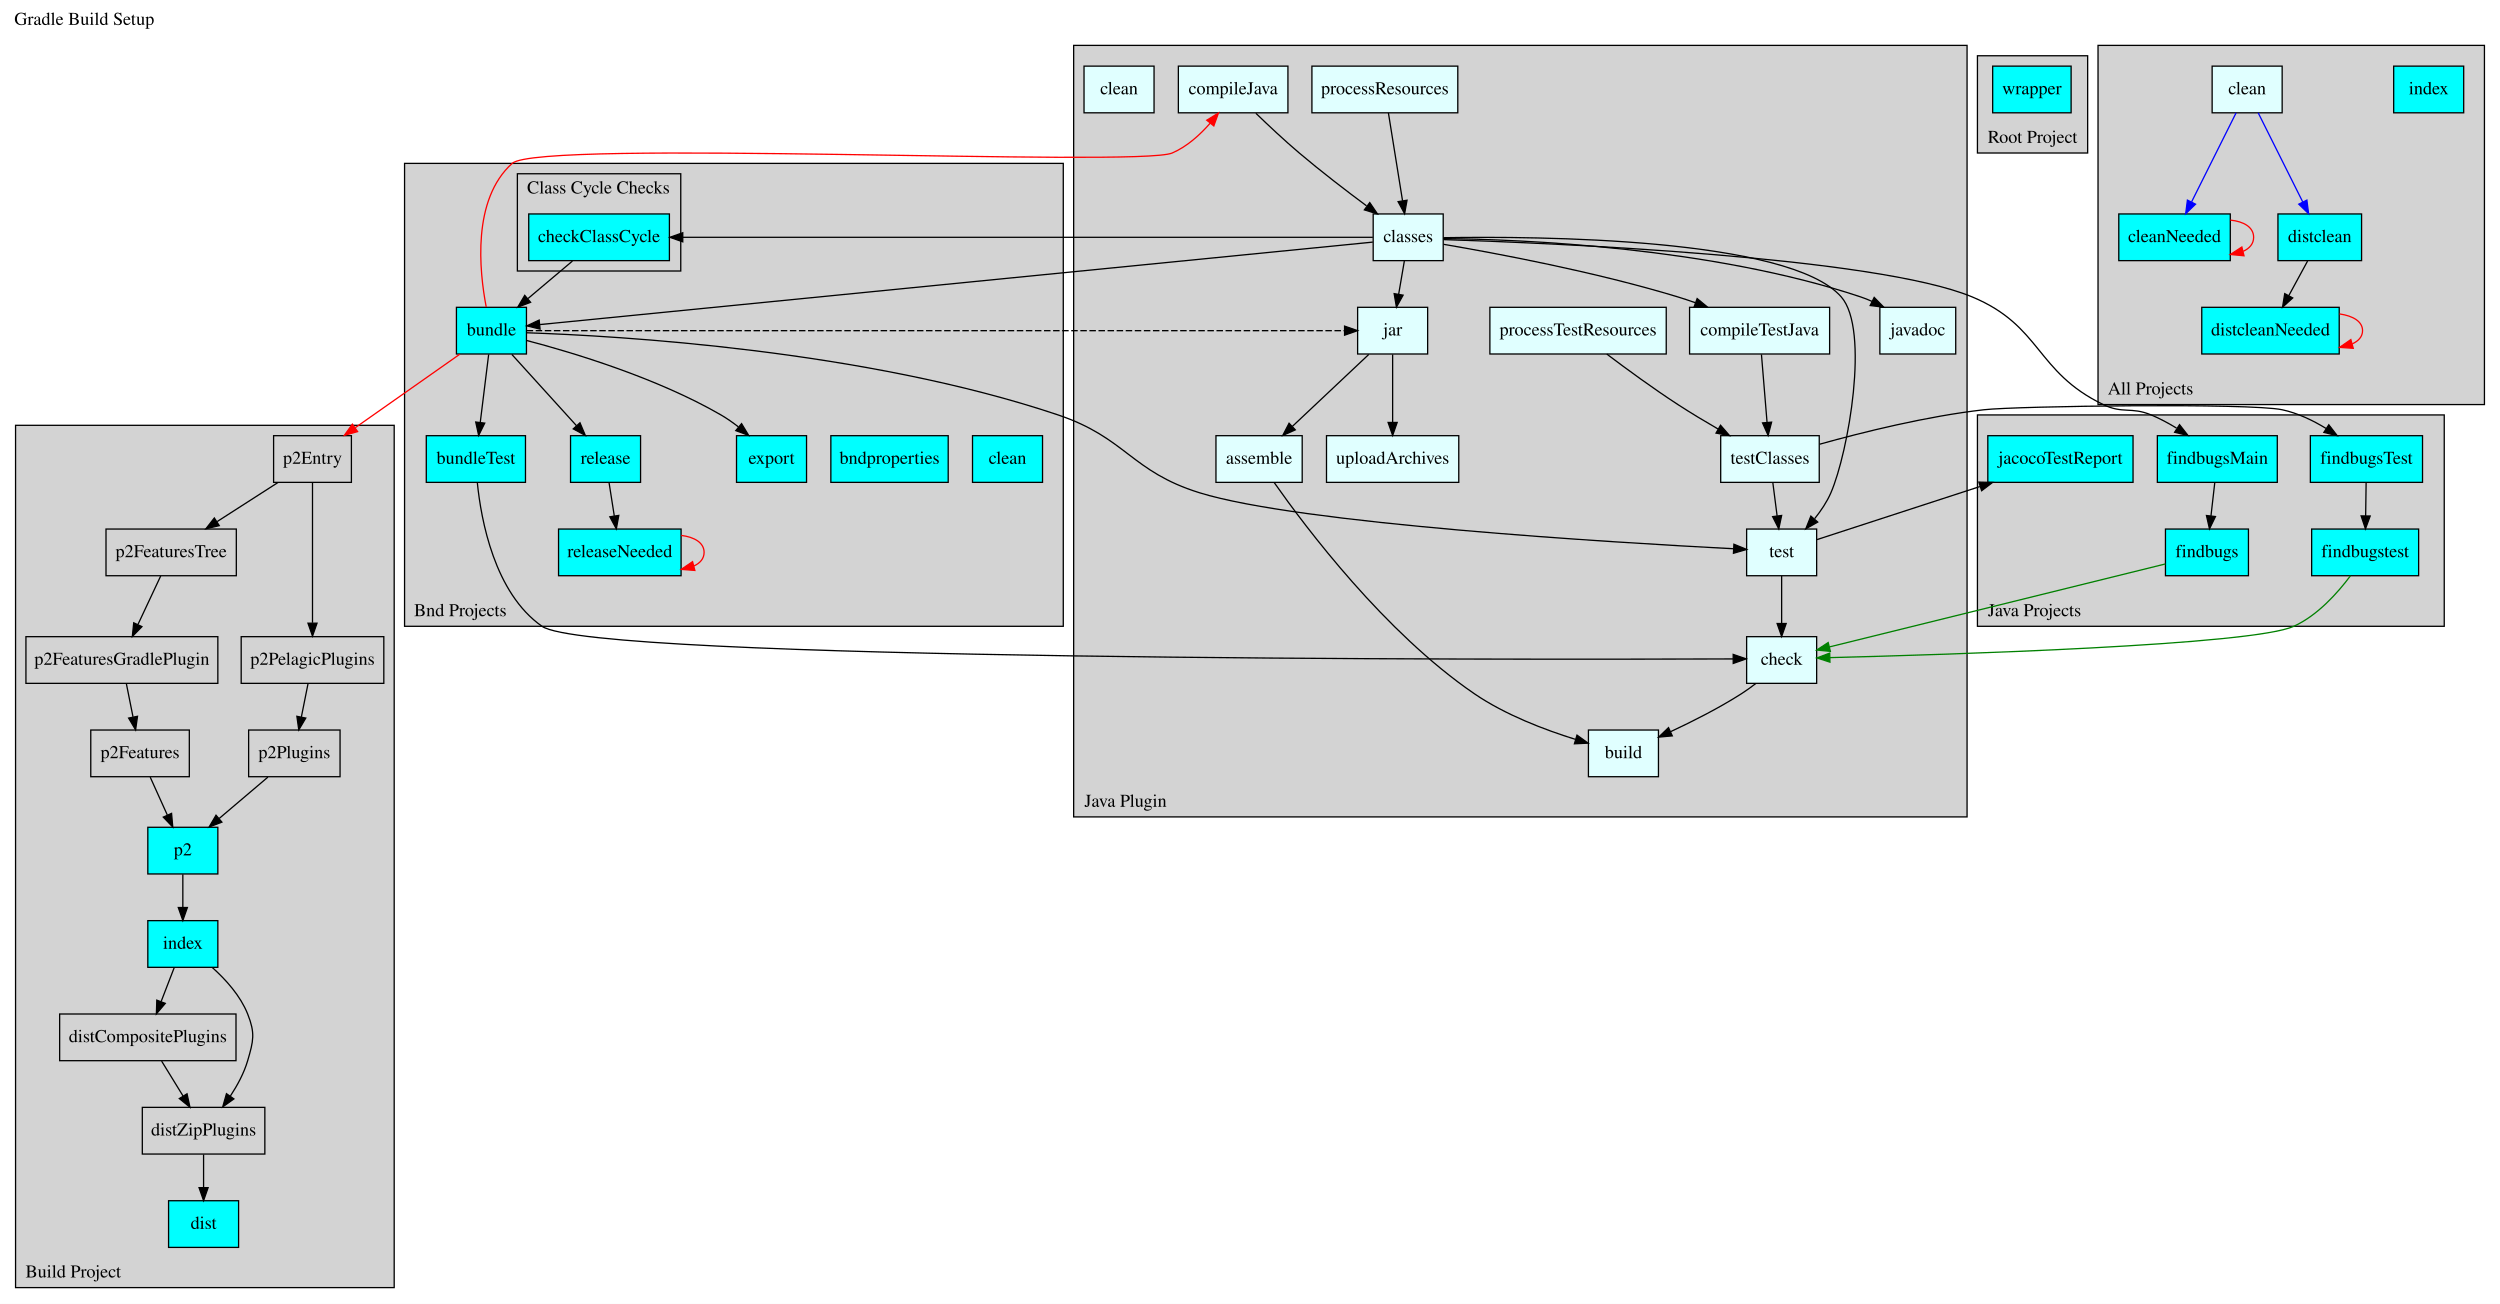
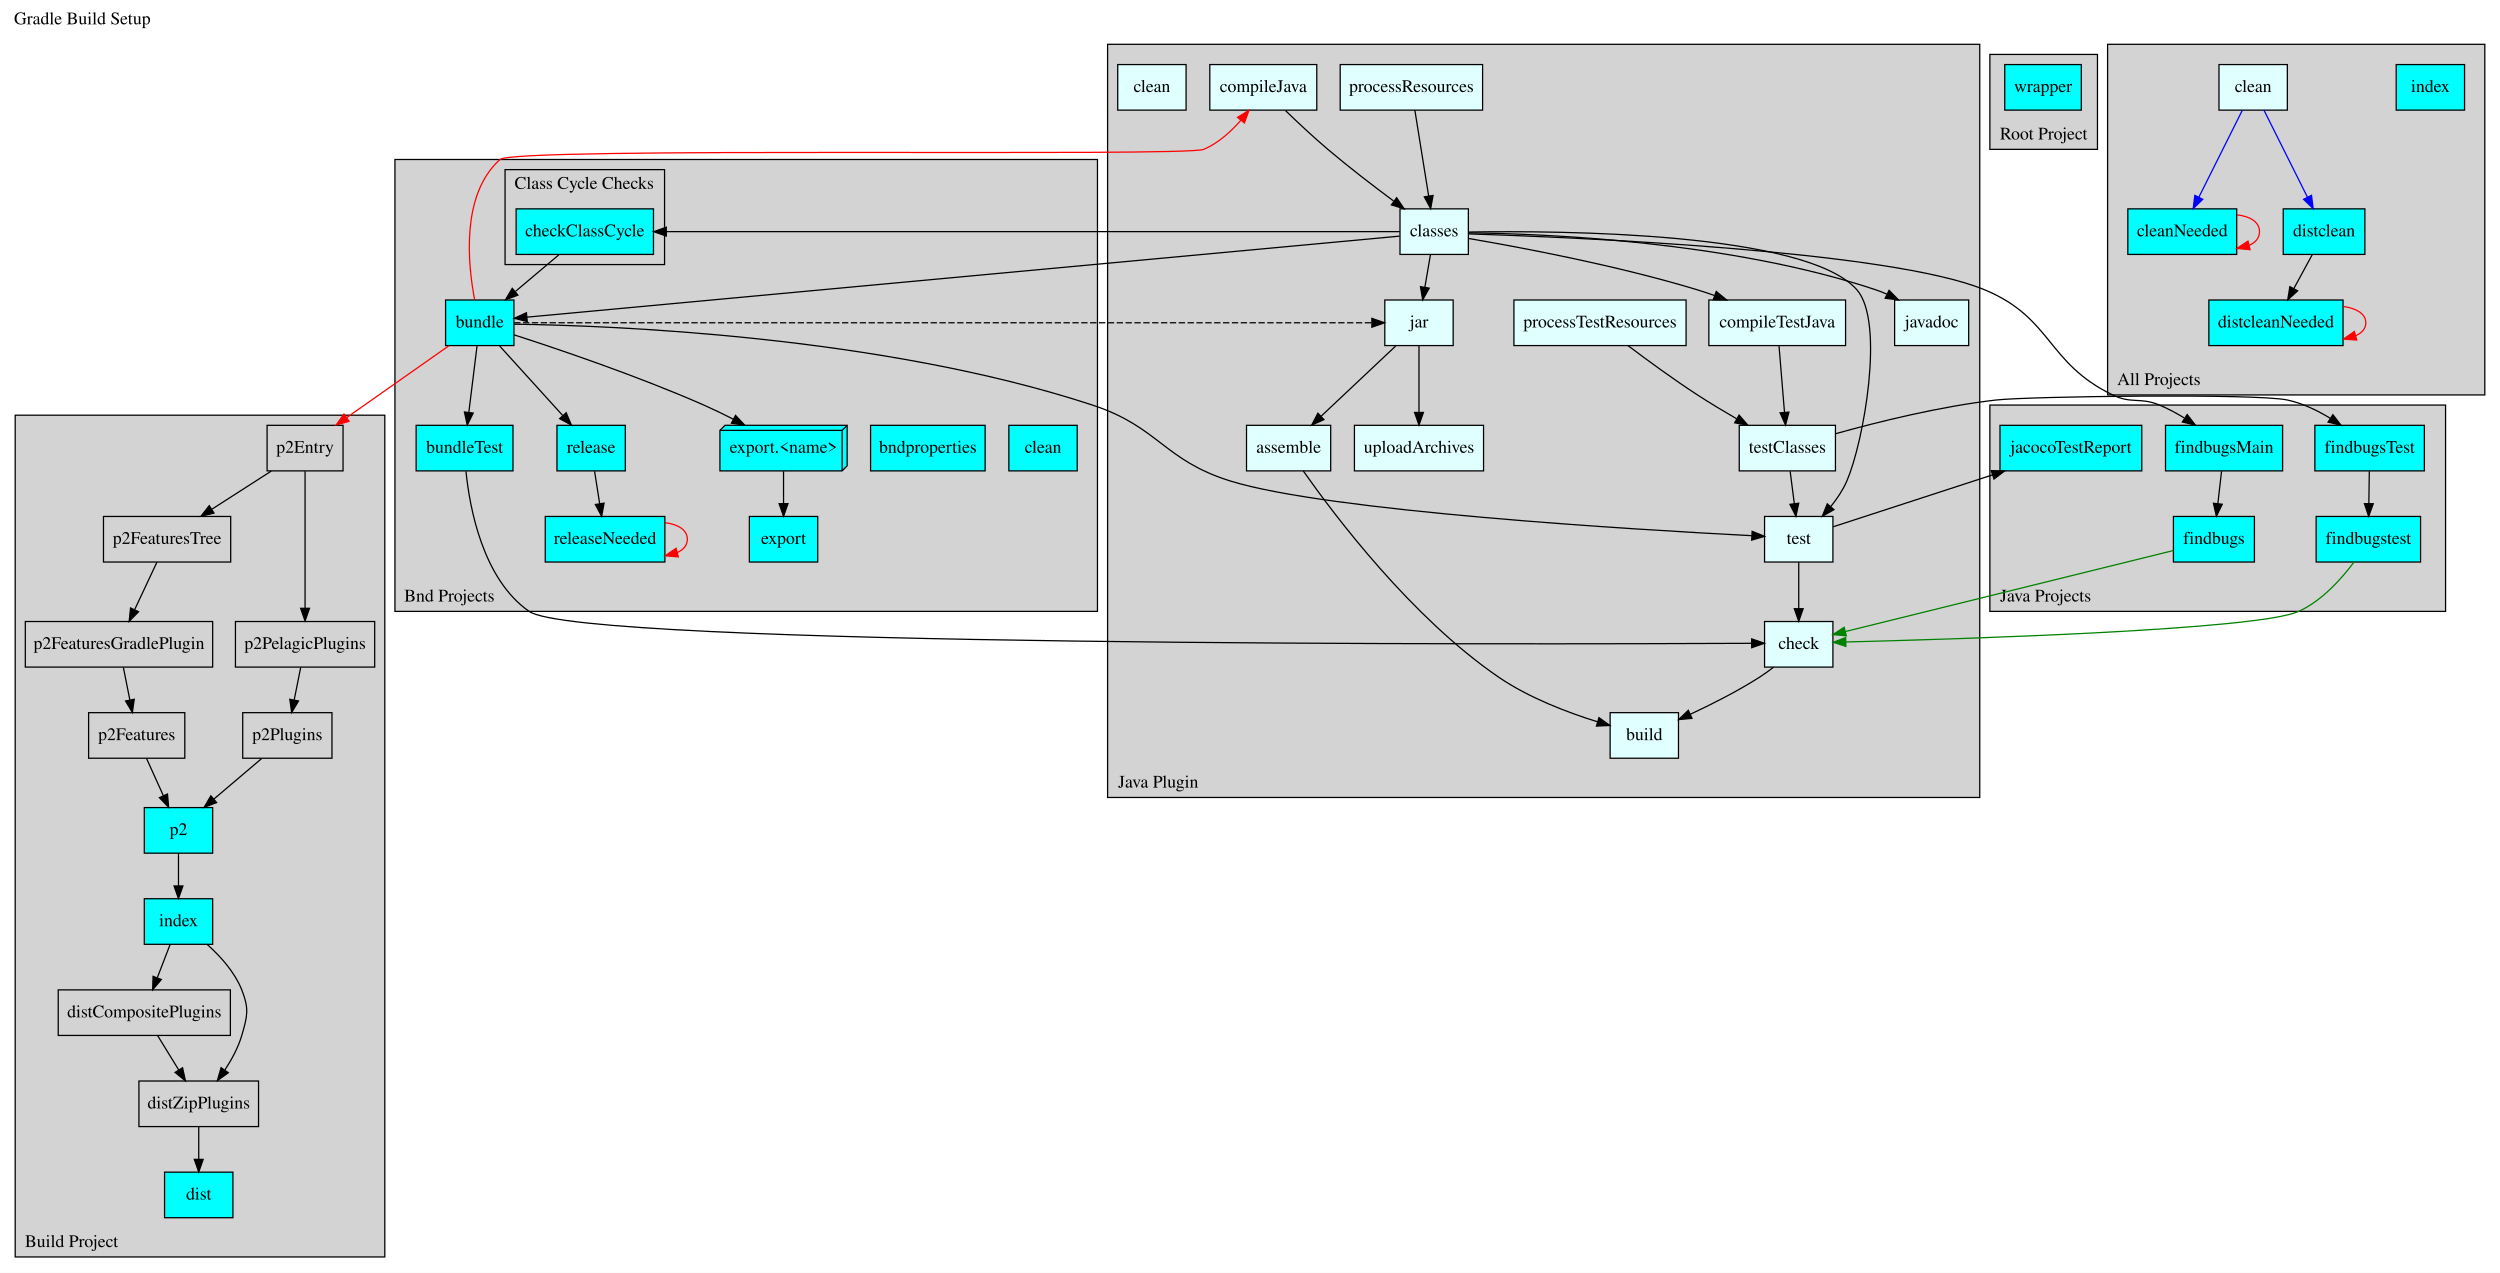
- <svg xmlns="http://www.w3.org/2000/svg" width="1928pt" height="1005pt" viewBox="0.00 0.00 1928.00 1005.00">
+ <svg xmlns="http://www.w3.org/2000/svg" width="1975pt" height="1005pt" viewBox="0.00 0.00 1975.00 1005.00">
  <g id="graph0" class="graph" transform="scale(1 1) rotate(0) translate(4 1001)">
-     <polygon fill="white" stroke="white" points="-4,4 -4,-1001 1924,-1001 1924,4 -4,4" />
+     <polygon fill="white" stroke="white" points="-4,4 -4,-1001 1971,-1001 1971,4 -4,4" />
    <text text-anchor="middle" x="61" y="-981.8" font-family="Times,serif" font-size="14.00">Gradle Build Setup</text>
    <g id="clust1" class="cluster">
-       <polygon fill="lightgrey" stroke="black" points="824,-371 824,-966 1513,-966 1513,-371 824,-371" />
-       <text text-anchor="middle" x="864" y="-378.8" font-family="Times,serif" font-size="14.00">Java Plugin</text>
+       <polygon fill="lightgrey" stroke="black" points="871,-371 871,-966 1560,-966 1560,-371 871,-371" />
+       <text text-anchor="middle" x="911" y="-378.8" font-family="Times,serif" font-size="14.00">Java Plugin</text>
    </g>
    <g id="clust2" class="cluster" />
    <g id="clust3" class="cluster" />
    <g id="clust4" class="cluster" />
    <g id="clust5" class="cluster">
-       <polygon fill="lightgrey" stroke="black" points="308,-518 308,-875 816,-875 816,-518 308,-518" />
+       <polygon fill="lightgrey" stroke="black" points="308,-518 308,-875 863,-875 863,-518 308,-518" />
      <text text-anchor="middle" x="351" y="-525.8" font-family="Times,serif" font-size="14.00">Bnd Projects</text>
    </g>
    <g id="clust6" class="cluster" />
    <g id="clust7" class="cluster" />
    <g id="clust8" class="cluster" />
    <g id="clust9" class="cluster">
      <polygon fill="lightgrey" stroke="black" points="395,-792 395,-867 521,-867 521,-792 395,-792" />
      <text text-anchor="middle" x="457.5" y="-851.8" font-family="Times,serif" font-size="14.00">Class Cycle Checks</text>
    </g>
    <g id="clust10" class="cluster">
-       <polygon fill="lightgrey" stroke="black" points="1521,-883 1521,-958 1606,-958 1606,-883 1521,-883" />
-       <text text-anchor="middle" x="1563.5" y="-890.8" font-family="Times,serif" font-size="14.00">Root Project</text>
+       <polygon fill="lightgrey" stroke="black" points="1568,-883 1568,-958 1653,-958 1653,-883 1568,-883" />
+       <text text-anchor="middle" x="1610.5" y="-890.8" font-family="Times,serif" font-size="14.00">Root Project</text>
    </g>
    <g id="clust11" class="cluster">
-       <polygon fill="lightgrey" stroke="black" points="1521,-518 1521,-681 1881,-681 1881,-518 1521,-518" />
-       <text text-anchor="middle" x="1565" y="-525.8" font-family="Times,serif" font-size="14.00">Java Projects</text>
+       <polygon fill="lightgrey" stroke="black" points="1568,-518 1568,-681 1928,-681 1928,-518 1568,-518" />
+       <text text-anchor="middle" x="1612" y="-525.8" font-family="Times,serif" font-size="14.00">Java Projects</text>
    </g>
    <g id="clust12" class="cluster" />
    <g id="clust13" class="cluster" />
    <g id="clust14" class="cluster">
-       <polygon fill="lightgrey" stroke="black" points="1614,-689 1614,-966 1912,-966 1912,-689 1614,-689" />
-       <text text-anchor="middle" x="1654.5" y="-696.8" font-family="Times,serif" font-size="14.00">All Projects</text>
+       <polygon fill="lightgrey" stroke="black" points="1661,-689 1661,-966 1959,-966 1959,-689 1661,-689" />
+       <text text-anchor="middle" x="1701.5" y="-696.8" font-family="Times,serif" font-size="14.00">All Projects</text>
    </g>
    <g id="clust15" class="cluster" />
    <g id="clust16" class="cluster" />
    <g id="clust17" class="cluster">
      <polygon fill="lightgrey" stroke="black" points="8,-8 8,-673 300,-673 300,-8 8,-8" />
      <text text-anchor="middle" x="52.5" y="-15.8" font-family="Times,serif" font-size="14.00">Build Project</text>
    </g>
    <g id="node1" class="node">
-       <polygon fill="lightcyan" stroke="black" points="989.25,-950 904.75,-950 904.75,-914 989.25,-914 989.25,-950" />
-       <text text-anchor="middle" x="947" y="-928.3" font-family="Times,serif" font-size="14.00">compileJava</text>
+       <polygon fill="lightcyan" stroke="black" points="1036.25,-950 951.75,-950 951.75,-914 1036.25,-914 1036.25,-950" />
+       <text text-anchor="middle" x="994" y="-928.3" font-family="Times,serif" font-size="14.00">compileJava</text>
    </g>
    <g id="node3" class="node">
-       <polygon fill="lightcyan" stroke="black" points="1109,-836 1055,-836 1055,-800 1109,-800 1109,-836" />
-       <text text-anchor="middle" x="1082" y="-814.3" font-family="Times,serif" font-size="14.00">classes</text>
+       <polygon fill="lightcyan" stroke="black" points="1156,-836 1102,-836 1102,-800 1156,-800 1156,-836" />
+       <text text-anchor="middle" x="1129" y="-814.3" font-family="Times,serif" font-size="14.00">classes</text>
    </g>
    <g id="edge1" class="edge">
-       <path fill="none" stroke="black" d="M964.521,-913.651C974.173,-904.315 986.498,-892.749 998,-883 1014.64,-868.897 1033.95,-854.08 1049.86,-842.259" />
-       <polygon fill="black" stroke="black" points="1052.35,-844.777 1058.31,-836.023 1048.19,-839.144 1052.35,-844.777" />
+       <path fill="none" stroke="black" d="M1011.52,-913.651C1021.17,-904.315 1033.5,-892.749 1045,-883 1061.64,-868.897 1080.95,-854.08 1096.86,-842.259" />
+       <polygon fill="black" stroke="black" points="1099.35,-844.777 1105.31,-836.023 1095.19,-839.144 1099.35,-844.777" />
    </g>
    <g id="node2" class="node">
-       <polygon fill="lightcyan" stroke="black" points="1120.25,-950 1007.75,-950 1007.75,-914 1120.25,-914 1120.25,-950" />
-       <text text-anchor="middle" x="1064" y="-928.3" font-family="Times,serif" font-size="14.00">processResources</text>
+       <polygon fill="lightcyan" stroke="black" points="1167.25,-950 1054.75,-950 1054.75,-914 1167.25,-914 1167.25,-950" />
+       <text text-anchor="middle" x="1111" y="-928.3" font-family="Times,serif" font-size="14.00">processResources</text>
    </g>
    <g id="edge2" class="edge">
-       <path fill="none" stroke="black" d="M1066.73,-913.99C1069.63,-895.981 1074.24,-867.293 1077.64,-846.152" />
-       <polygon fill="black" stroke="black" points="1081.11,-846.599 1079.24,-836.17 1074.2,-845.488 1081.11,-846.599" />
+       <path fill="none" stroke="black" d="M1113.73,-913.99C1116.63,-895.981 1121.24,-867.293 1124.64,-846.152" />
+       <polygon fill="black" stroke="black" points="1128.11,-846.599 1126.24,-836.17 1121.2,-845.488 1128.11,-846.599" />
    </g>
    <g id="node4" class="node">
-       <polygon fill="lightcyan" stroke="black" points="1097,-764 1043,-764 1043,-728 1097,-728 1097,-764" />
-       <text text-anchor="middle" x="1070" y="-742.3" font-family="Times,serif" font-size="14.00">jar</text>
+       <polygon fill="lightcyan" stroke="black" points="1144,-764 1090,-764 1090,-728 1144,-728 1144,-764" />
+       <text text-anchor="middle" x="1117" y="-742.3" font-family="Times,serif" font-size="14.00">jar</text>
    </g>
    <g id="edge6" class="edge">
-       <path fill="none" stroke="black" d="M1079.03,-799.697C1077.71,-791.983 1076.12,-782.712 1074.65,-774.112" />
-       <polygon fill="black" stroke="black" points="1078.07,-773.369 1072.93,-764.104 1071.17,-774.552 1078.07,-773.369" />
+       <path fill="none" stroke="black" d="M1126.03,-799.697C1124.71,-791.983 1123.12,-782.712 1121.65,-774.112" />
+       <polygon fill="black" stroke="black" points="1125.07,-773.369 1119.93,-764.104 1118.17,-774.552 1125.07,-773.369" />
    </g>
    <g id="node5" class="node">
-       <polygon fill="lightcyan" stroke="black" points="1407,-764 1299,-764 1299,-728 1407,-728 1407,-764" />
-       <text text-anchor="middle" x="1353" y="-742.3" font-family="Times,serif" font-size="14.00">compileTestJava</text>
+       <polygon fill="lightcyan" stroke="black" points="1454,-764 1346,-764 1346,-728 1454,-728 1454,-764" />
+       <text text-anchor="middle" x="1400" y="-742.3" font-family="Times,serif" font-size="14.00">compileTestJava</text>
    </g>
    <g id="edge5" class="edge">
-       <path fill="none" stroke="black" d="M1109.29,-812.576C1149.39,-805.743 1226.38,-791.362 1290,-772 1294.36,-770.673 1298.84,-769.175 1303.31,-767.589" />
-       <polygon fill="black" stroke="black" points="1304.85,-770.752 1313.02,-764.006 1302.43,-764.185 1304.85,-770.752" />
+       <path fill="none" stroke="black" d="M1156.29,-812.576C1196.39,-805.743 1273.38,-791.362 1337,-772 1341.36,-770.673 1345.84,-769.175 1350.31,-767.589" />
+       <polygon fill="black" stroke="black" points="1351.85,-770.752 1360.02,-764.006 1349.43,-764.185 1351.85,-770.752" />
    </g>
    <g id="node8" class="node">
-       <polygon fill="lightcyan" stroke="black" points="1397,-593 1343,-593 1343,-557 1397,-557 1397,-593" />
-       <text text-anchor="middle" x="1370" y="-571.3" font-family="Times,serif" font-size="14.00">test</text>
+       <polygon fill="lightcyan" stroke="black" points="1444,-593 1390,-593 1390,-557 1444,-557 1444,-593" />
+       <text text-anchor="middle" x="1417" y="-571.3" font-family="Times,serif" font-size="14.00">test</text>
    </g>
    <g id="edge4" class="edge">
-       <path fill="none" stroke="black" d="M1109.12,-817.687C1181.43,-818.881 1376.04,-817.7 1416,-772 1438.12,-746.703 1421.37,-651.829 1408,-621 1404.92,-613.905 1400.35,-607.075 1395.43,-600.973" />
-       <polygon fill="black" stroke="black" points="1397.82,-598.39 1388.61,-593.145 1392.54,-602.986 1397.82,-598.39" />
+       <path fill="none" stroke="black" d="M1156.12,-817.687C1228.43,-818.881 1423.04,-817.7 1463,-772 1485.12,-746.703 1468.37,-651.829 1455,-621 1451.92,-613.905 1447.35,-607.075 1442.43,-600.973" />
+       <polygon fill="black" stroke="black" points="1444.82,-598.39 1435.61,-593.145 1439.54,-602.986 1444.82,-598.39" />
    </g>
    <g id="node13" class="node">
-       <polygon fill="lightcyan" stroke="black" points="1504.25,-764 1445.75,-764 1445.75,-728 1504.25,-728 1504.25,-764" />
-       <text text-anchor="middle" x="1475" y="-742.3" font-family="Times,serif" font-size="14.00">javadoc</text>
+       <polygon fill="lightcyan" stroke="black" points="1551.25,-764 1492.75,-764 1492.75,-728 1551.25,-728 1551.25,-764" />
+       <text text-anchor="middle" x="1522" y="-742.3" font-family="Times,serif" font-size="14.00">javadoc</text>
    </g>
    <g id="edge3" class="edge">
-       <path fill="none" stroke="black" d="M1109.05,-817.031C1168.76,-816.348 1315.69,-810.527 1431,-772 1433.91,-771.029 1436.84,-769.859 1439.73,-768.561" />
-       <polygon fill="black" stroke="black" points="1441.38,-771.651 1448.78,-764.073 1438.27,-765.38 1441.38,-771.651" />
+       <path fill="none" stroke="black" d="M1156.05,-817.031C1215.76,-816.348 1362.69,-810.527 1478,-772 1480.91,-771.029 1483.84,-769.859 1486.73,-768.561" />
+       <polygon fill="black" stroke="black" points="1488.38,-771.651 1495.78,-764.073 1485.27,-765.38 1488.38,-771.651" />
    </g>
    <g id="node15" class="node">
      <polygon fill="cyan" stroke="black" points="402,-764 348,-764 348,-728 402,-728 402,-764" />
      <text text-anchor="middle" x="375" y="-742.3" font-family="Times,serif" font-size="14.00">bundle</text>
    </g>
    <g id="edge17" class="edge">
-       <path fill="none" stroke="black" d="M1054.72,-814.299C945.358,-803.471 538.561,-763.194 412.494,-750.712" />
-       <polygon fill="black" stroke="black" points="412.497,-747.196 402.201,-749.693 411.807,-754.161 412.497,-747.196" />
-     </g>
-     <g id="node22" class="node">
+       <path fill="none" stroke="black" d="M1101.72,-814.467C987.072,-803.824 544.154,-762.704 412.262,-750.459" />
+       <polygon fill="black" stroke="black" points="412.525,-746.969 402.244,-749.529 411.878,-753.939 412.525,-746.969" />
+     </g>
+     <g id="node23" class="node">
      <polygon fill="cyan" stroke="black" points="512.25,-836 403.75,-836 403.75,-800 512.25,-800 512.25,-836" />
      <text text-anchor="middle" x="458" y="-814.3" font-family="Times,serif" font-size="14.00">checkClassCycle</text>
    </g>
    <g id="edge15" class="edge">
-       <path fill="none" stroke="black" d="M1054.75,-818C877.367,-818 699.983,-818 522.6,-818" />
-       <polygon fill="black" stroke="black" points="522.539,-814.5 512.539,-818 522.539,-821.5 522.539,-814.5" />
-     </g>
-     <g id="node27" class="node">
-       <polygon fill="cyan" stroke="black" points="1752.25,-665 1659.75,-665 1659.75,-629 1752.25,-629 1752.25,-665" />
-       <text text-anchor="middle" x="1706" y="-643.3" font-family="Times,serif" font-size="14.00">findbugsMain</text>
-     </g>
-     <g id="edge27" class="edge">
-       <path fill="none" stroke="black" d="M1109.26,-816.226C1192.56,-813.543 1442.65,-803.041 1517,-772 1570.62,-749.616 1565.69,-714.294 1618,-689 1633.15,-681.676 1639.46,-687.453 1655,-681 1661.61,-678.255 1668.3,-674.647 1674.56,-670.826" />
-       <polygon fill="black" stroke="black" points="1676.86,-673.508 1683.37,-665.15 1673.07,-667.624 1676.86,-673.508" />
+       <path fill="none" stroke="black" d="M1101.9,-818C908.756,-818 715.609,-818 522.462,-818" />
+       <polygon fill="black" stroke="black" points="522.388,-814.5 512.388,-818 522.388,-821.5 522.388,-814.5" />
+     </g>
+     <g id="node28" class="node">
+       <polygon fill="cyan" stroke="black" points="1799.25,-665 1706.75,-665 1706.75,-629 1799.25,-629 1799.25,-665" />
+       <text text-anchor="middle" x="1753" y="-643.3" font-family="Times,serif" font-size="14.00">findbugsMain</text>
+     </g>
+     <g id="edge28" class="edge">
+       <path fill="none" stroke="black" d="M1156.26,-816.226C1239.56,-813.543 1489.65,-803.041 1564,-772 1617.62,-749.616 1612.69,-714.294 1665,-689 1680.15,-681.676 1686.46,-687.453 1702,-681 1708.61,-678.255 1715.3,-674.647 1721.56,-670.826" />
+       <polygon fill="black" stroke="black" points="1723.86,-673.508 1730.37,-665.15 1720.07,-667.624 1723.86,-673.508" />
    </g>
    <g id="node10" class="node">
-       <polygon fill="lightcyan" stroke="black" points="1121,-665 1019,-665 1019,-629 1121,-629 1121,-665" />
-       <text text-anchor="middle" x="1070" y="-643.3" font-family="Times,serif" font-size="14.00">uploadArchives</text>
+       <polygon fill="lightcyan" stroke="black" points="1168,-665 1066,-665 1066,-629 1168,-629 1168,-665" />
+       <text text-anchor="middle" x="1117" y="-643.3" font-family="Times,serif" font-size="14.00">uploadArchives</text>
    </g>
    <g id="edge9" class="edge">
-       <path fill="none" stroke="black" d="M1070,-727.658C1070,-713.175 1070,-692.263 1070,-675.499" />
-       <polygon fill="black" stroke="black" points="1073.5,-675.191 1070,-665.192 1066.5,-675.192 1073.5,-675.191" />
+       <path fill="none" stroke="black" d="M1117,-727.658C1117,-713.175 1117,-692.263 1117,-675.499" />
+       <polygon fill="black" stroke="black" points="1120.5,-675.191 1117,-665.192 1113.5,-675.192 1120.5,-675.191" />
    </g>
    <g id="node11" class="node">
-       <polygon fill="lightcyan" stroke="black" points="1000.25,-665 933.75,-665 933.75,-629 1000.25,-629 1000.25,-665" />
-       <text text-anchor="middle" x="967" y="-643.3" font-family="Times,serif" font-size="14.00">assemble</text>
+       <polygon fill="lightcyan" stroke="black" points="1047.25,-665 980.75,-665 980.75,-629 1047.25,-629 1047.25,-665" />
+       <text text-anchor="middle" x="1014" y="-643.3" font-family="Times,serif" font-size="14.00">assemble</text>
    </g>
    <g id="edge10" class="edge">
-       <path fill="none" stroke="black" d="M1051.59,-727.658C1035.18,-712.209 1011.01,-689.446 992.702,-672.205" />
-       <polygon fill="black" stroke="black" points="994.934,-669.499 985.255,-665.192 990.135,-674.595 994.934,-669.499" />
+       <path fill="none" stroke="black" d="M1098.59,-727.658C1082.18,-712.209 1058.01,-689.446 1039.7,-672.205" />
+       <polygon fill="black" stroke="black" points="1041.93,-669.499 1032.25,-665.192 1037.14,-674.595 1041.93,-669.499" />
    </g>
    <g id="node7" class="node">
-       <polygon fill="lightcyan" stroke="black" points="1399,-665 1323,-665 1323,-629 1399,-629 1399,-665" />
-       <text text-anchor="middle" x="1361" y="-643.3" font-family="Times,serif" font-size="14.00">testClasses</text>
+       <polygon fill="lightcyan" stroke="black" points="1446,-665 1370,-665 1370,-629 1446,-629 1446,-665" />
+       <text text-anchor="middle" x="1408" y="-643.3" font-family="Times,serif" font-size="14.00">testClasses</text>
    </g>
    <g id="edge7" class="edge">
-       <path fill="none" stroke="black" d="M1354.43,-727.658C1355.62,-713.175 1357.35,-692.263 1358.73,-675.499" />
-       <polygon fill="black" stroke="black" points="1362.25,-675.445 1359.58,-665.192 1355.27,-674.87 1362.25,-675.445" />
+       <path fill="none" stroke="black" d="M1401.43,-727.658C1402.62,-713.175 1404.35,-692.263 1405.73,-675.499" />
+       <polygon fill="black" stroke="black" points="1409.25,-675.445 1406.58,-665.192 1402.27,-674.87 1409.25,-675.445" />
    </g>
    <g id="node6" class="node">
-       <polygon fill="lightcyan" stroke="black" points="1281,-764 1145,-764 1145,-728 1281,-728 1281,-764" />
-       <text text-anchor="middle" x="1213" y="-742.3" font-family="Times,serif" font-size="14.00">processTestResources</text>
+       <polygon fill="lightcyan" stroke="black" points="1328,-764 1192,-764 1192,-728 1328,-728 1328,-764" />
+       <text text-anchor="middle" x="1260" y="-742.3" font-family="Times,serif" font-size="14.00">processTestResources</text>
    </g>
    <g id="edge8" class="edge">
-       <path fill="none" stroke="black" d="M1235.14,-727.947C1250.29,-716.509 1271.01,-701.339 1290,-689 1299.88,-682.582 1310.79,-676.028 1321.03,-670.098" />
-       <polygon fill="black" stroke="black" points="1322.88,-673.072 1329.82,-665.066 1319.4,-666.998 1322.88,-673.072" />
+       <path fill="none" stroke="black" d="M1282.14,-727.947C1297.29,-716.509 1318.01,-701.339 1337,-689 1346.88,-682.582 1357.79,-676.028 1368.03,-670.098" />
+       <polygon fill="black" stroke="black" points="1369.88,-673.072 1376.82,-665.066 1366.4,-666.998 1369.88,-673.072" />
    </g>
    <g id="edge11" class="edge">
-       <path fill="none" stroke="black" d="M1363.22,-628.697C1364.22,-620.983 1365.41,-611.712 1366.51,-603.112" />
-       <polygon fill="black" stroke="black" points="1370,-603.469 1367.8,-593.104 1363.05,-602.576 1370,-603.469" />
-     </g>
-     <g id="node25" class="node">
-       <polygon fill="cyan" stroke="black" points="1864.25,-665 1777.75,-665 1777.75,-629 1864.25,-629 1864.25,-665" />
-       <text text-anchor="middle" x="1821" y="-643.3" font-family="Times,serif" font-size="14.00">findbugsTest</text>
-     </g>
-     <g id="edge28" class="edge">
-       <path fill="none" stroke="black" d="M1399.24,-658.404C1432.42,-667.667 1481.9,-679.987 1526,-685 1551.39,-687.886 1731,-690.305 1756,-685 1767.87,-682.481 1779.67,-676.794 1789.9,-670.567" />
-       <polygon fill="black" stroke="black" points="1791.97,-673.401 1798.45,-665.022 1788.15,-667.529 1791.97,-673.401" />
+       <path fill="none" stroke="black" d="M1410.22,-628.697C1411.22,-620.983 1412.41,-611.712 1413.51,-603.112" />
+       <polygon fill="black" stroke="black" points="1417,-603.469 1414.8,-593.104 1410.05,-602.576 1417,-603.469" />
+     </g>
+     <g id="node26" class="node">
+       <polygon fill="cyan" stroke="black" points="1911.25,-665 1824.75,-665 1824.75,-629 1911.25,-629 1911.25,-665" />
+       <text text-anchor="middle" x="1868" y="-643.3" font-family="Times,serif" font-size="14.00">findbugsTest</text>
+     </g>
+     <g id="edge29" class="edge">
+       <path fill="none" stroke="black" d="M1446.24,-658.404C1479.42,-667.667 1528.9,-679.987 1573,-685 1598.39,-687.886 1778,-690.305 1803,-685 1814.87,-682.481 1826.67,-676.794 1836.9,-670.567" />
+       <polygon fill="black" stroke="black" points="1838.97,-673.401 1845.45,-665.022 1835.15,-667.529 1838.97,-673.401" />
    </g>
    <g id="node9" class="node">
-       <polygon fill="lightcyan" stroke="black" points="1397,-510 1343,-510 1343,-474 1397,-474 1397,-510" />
-       <text text-anchor="middle" x="1370" y="-488.3" font-family="Times,serif" font-size="14.00">check</text>
+       <polygon fill="lightcyan" stroke="black" points="1444,-510 1390,-510 1390,-474 1444,-474 1444,-510" />
+       <text text-anchor="middle" x="1417" y="-488.3" font-family="Times,serif" font-size="14.00">check</text>
    </g>
    <g id="edge13" class="edge">
-       <path fill="none" stroke="black" d="M1370,-556.822C1370,-546.19 1370,-532.306 1370,-520.204" />
-       <polygon fill="black" stroke="black" points="1373.5,-520.153 1370,-510.153 1366.5,-520.153 1373.5,-520.153" />
-     </g>
-     <g id="node28" class="node">
-       <polygon fill="cyan" stroke="black" points="1641,-665 1529,-665 1529,-629 1641,-629 1641,-665" />
-       <text text-anchor="middle" x="1585" y="-643.3" font-family="Times,serif" font-size="14.00">jacocoTestReport</text>
-     </g>
-     <g id="edge33" class="edge">
-       <path fill="none" stroke="black" d="M1397.24,-584.869C1428.66,-595.1 1481.34,-612.25 1522.91,-625.785" />
-       <polygon fill="black" stroke="black" points="1522.09,-629.198 1532.68,-628.966 1524.25,-622.542 1522.09,-629.198" />
+       <path fill="none" stroke="black" d="M1417,-556.822C1417,-546.19 1417,-532.306 1417,-520.204" />
+       <polygon fill="black" stroke="black" points="1420.5,-520.153 1417,-510.153 1413.5,-520.153 1420.5,-520.153" />
+     </g>
+     <g id="node29" class="node">
+       <polygon fill="cyan" stroke="black" points="1688,-665 1576,-665 1576,-629 1688,-629 1688,-665" />
+       <text text-anchor="middle" x="1632" y="-643.3" font-family="Times,serif" font-size="14.00">jacocoTestReport</text>
+     </g>
+     <g id="edge34" class="edge">
+       <path fill="none" stroke="black" d="M1444.24,-584.869C1475.66,-595.1 1528.34,-612.25 1569.91,-625.785" />
+       <polygon fill="black" stroke="black" points="1569.09,-629.198 1579.68,-628.966 1571.25,-622.542 1569.09,-629.198" />
    </g>
    <g id="node12" class="node">
-       <polygon fill="lightcyan" stroke="black" points="1275,-438 1221,-438 1221,-402 1275,-402 1275,-438" />
-       <text text-anchor="middle" x="1248" y="-416.3" font-family="Times,serif" font-size="14.00">build</text>
+       <polygon fill="lightcyan" stroke="black" points="1322,-438 1268,-438 1268,-402 1322,-402 1322,-438" />
+       <text text-anchor="middle" x="1295" y="-416.3" font-family="Times,serif" font-size="14.00">build</text>
    </g>
    <g id="edge14" class="edge">
-       <path fill="none" stroke="black" d="M1350.13,-473.929C1346.53,-471.138 1342.73,-468.384 1339,-466 1321.71,-454.944 1301.32,-444.636 1284.23,-436.683" />
-       <polygon fill="black" stroke="black" points="1285.67,-433.49 1275.12,-432.517 1282.76,-439.857 1285.67,-433.49" />
+       <path fill="none" stroke="black" d="M1397.13,-473.929C1393.53,-471.138 1389.73,-468.384 1386,-466 1368.71,-454.944 1348.32,-444.636 1331.23,-436.683" />
+       <polygon fill="black" stroke="black" points="1332.67,-433.49 1322.12,-432.517 1329.76,-439.857 1332.67,-433.49" />
    </g>
    <g id="edge12" class="edge">
-       <path fill="none" stroke="black" d="M978.556,-628.986C1003.14,-593.958 1064.03,-513.126 1133,-466 1156.85,-449.702 1187.46,-438.093 1211.1,-430.753" />
-       <polygon fill="black" stroke="black" points="1212.18,-434.082 1220.76,-427.868 1210.18,-427.375 1212.18,-434.082" />
+       <path fill="none" stroke="black" d="M1025.56,-628.986C1050.14,-593.958 1111.03,-513.126 1180,-466 1203.85,-449.702 1234.46,-438.093 1258.1,-430.753" />
+       <polygon fill="black" stroke="black" points="1259.18,-434.082 1267.76,-427.868 1257.18,-427.375 1259.18,-434.082" />
    </g>
    <g id="node14" class="node">
-       <polygon fill="lightcyan" stroke="black" points="886,-950 832,-950 832,-914 886,-914 886,-950" />
-       <text text-anchor="middle" x="859" y="-928.3" font-family="Times,serif" font-size="14.00">clean</text>
+       <polygon fill="lightcyan" stroke="black" points="933,-950 879,-950 879,-914 933,-914 933,-950" />
+       <text text-anchor="middle" x="906" y="-928.3" font-family="Times,serif" font-size="14.00">clean</text>
    </g>
    <g id="edge18" class="edge">
-       <path fill="none" stroke="red" d="M370.979,-764.239C365.595,-792.22 359.99,-847.188 391,-875 412.054,-893.883 874.016,-871.835 900,-883 911.437,-887.914 921.508,-897.075 929.363,-906.086" />
-       <polygon fill="red" stroke="red" points="926.652,-908.301 935.674,-913.857 932.086,-903.888 926.652,-908.301" />
+       <path fill="none" stroke="red" d="M370.975,-764.243C365.585,-792.231 359.971,-847.209 391,-875 402.506,-885.305 932.804,-876.912 947,-883 958.441,-887.907 968.511,-897.066 976.366,-906.078" />
+       <polygon fill="red" stroke="red" points="973.656,-908.293 982.677,-913.85 979.09,-903.881 973.656,-908.293" />
    </g>
    <g id="edge19" class="edge">
-       <path fill="none" stroke="black" stroke-dasharray="5,2" d="M402.148,-746C612.406,-746 822.664,-746 1032.92,-746" />
-       <polygon fill="black" stroke="black" points="1032.93,-749.5 1042.93,-746 1032.93,-742.5 1032.93,-749.5" />
+       <path fill="none" stroke="black" stroke-dasharray="5,2" d="M402.173,-746C628.016,-746 853.86,-746 1079.7,-746" />
+       <polygon fill="black" stroke="black" points="1079.78,-749.5 1089.78,-746 1079.78,-742.5 1079.78,-749.5" />
    </g>
    <g id="edge21" class="edge">
-       <path fill="none" stroke="black" d="M402.125,-744.364C471.944,-742.024 662.824,-731.15 812,-681 864.416,-663.379 868.196,-637.423 921,-621 997.713,-597.14 1239.7,-582.628 1332.9,-577.8" />
-       <polygon fill="black" stroke="black" points="1333.19,-581.29 1343,-577.285 1332.83,-574.299 1333.19,-581.29" />
+       <path fill="none" stroke="black" d="M402,-744.896C476.673,-743.879 691.503,-736.011 859,-681 911.538,-663.745 915.196,-637.423 968,-621 1044.71,-597.14 1286.7,-582.628 1379.9,-577.8" />
+       <polygon fill="black" stroke="black" points="1380.19,-581.29 1390,-577.285 1379.83,-574.299 1380.19,-581.29" />
    </g>
    <g id="node16" class="node">
      <polygon fill="cyan" stroke="black" points="401.25,-665 324.75,-665 324.75,-629 401.25,-629 401.25,-665" />
      <text text-anchor="middle" x="363" y="-643.3" font-family="Times,serif" font-size="14.00">bundleTest</text>
    </g>
    <g id="edge20" class="edge">
      <path fill="none" stroke="black" d="M372.855,-727.658C371.063,-713.175 368.476,-692.263 366.402,-675.499" />
      <polygon fill="black" stroke="black" points="369.828,-674.686 365.127,-665.192 362.881,-675.546 369.828,-674.686" />
    </g>
    <g id="node17" class="node">
      <polygon fill="cyan" stroke="black" points="490,-665 436,-665 436,-629 490,-629 490,-665" />
      <text text-anchor="middle" x="463" y="-643.3" font-family="Times,serif" font-size="14.00">release</text>
    </g>
    <g id="edge22" class="edge">
      <path fill="none" stroke="black" d="M390.733,-727.658C404.623,-712.347 425.031,-689.852 440.621,-672.668" />
      <polygon fill="black" stroke="black" points="443.277,-674.95 447.404,-665.192 438.092,-670.246 443.277,-674.95" />
    </g>
    <g id="node21" class="node">
-       <polygon fill="cyan" stroke="black" points="618,-665 564,-665 564,-629 618,-629 618,-665" />
-       <text text-anchor="middle" x="591" y="-643.3" font-family="Times,serif" font-size="14.00">export</text>
+       <polygon fill="cyan" stroke="black" points="665.25,-665 568.75,-665 564.75,-661 564.75,-629 661.25,-629 665.25,-633 665.25,-665" />
+       <polyline fill="none" stroke="black" points="661.25,-661 564.75,-661 " />
+       <polyline fill="none" stroke="black" points="661.25,-661 661.25,-629 " />
+       <polyline fill="none" stroke="black" points="661.25,-661 665.25,-665 " />
+       <text text-anchor="middle" x="615" y="-643.3" font-family="Times,serif" font-size="14.00">export.&lt;name&gt;</text>
    </g>
    <g id="edge23" class="edge">
-       <path fill="none" stroke="black" d="M402.082,-738.435C437.968,-729.032 502.506,-709.642 552,-681 556.584,-678.347 561.152,-675.136 565.462,-671.772" />
-       <polygon fill="black" stroke="black" points="567.901,-674.296 573.367,-665.219 563.435,-668.906 567.901,-674.296" />
-     </g>
-     <g id="node34" class="node">
+       <path fill="none" stroke="black" d="M402.133,-736.461C437.257,-725.121 500.113,-703.844 552,-681 559.632,-677.64 567.622,-673.756 575.25,-669.858" />
+       <polygon fill="black" stroke="black" points="577.074,-672.854 584.327,-665.131 573.841,-666.646 577.074,-672.854" />
+     </g>
+     <g id="node35" class="node">
      <polygon fill="none" stroke="black" points="267,-665 207,-665 207,-629 267,-629 267,-665" />
      <text text-anchor="middle" x="237" y="-643.3" font-family="Times,serif" font-size="14.00">p2Entry</text>
    </g>
-     <g id="edge39" class="edge">
+     <g id="edge40" class="edge">
      <path fill="none" stroke="red" d="M350.646,-727.882C328.22,-712.118 294.767,-688.604 269.957,-671.166" />
      <polygon fill="red" stroke="red" points="271.769,-668.161 261.575,-665.274 267.743,-673.887 271.769,-668.161" />
    </g>
-     <g id="edge24" class="edge">
-       <path fill="none" stroke="black" d="M364.121,-628.692C367.007,-600.091 377.307,-543.585 414,-518 452.268,-491.317 1160.46,-492.218 1332.55,-492.834" />
-       <polygon fill="black" stroke="black" points="1332.63,-496.335 1342.64,-492.872 1332.66,-489.335 1332.63,-496.335" />
+     <g id="edge25" class="edge">
+       <path fill="none" stroke="black" d="M364.117,-628.687C366.999,-600.079 377.291,-543.563 414,-518 454.317,-489.925 1202.77,-491.919 1379.73,-492.787" />
+       <polygon fill="black" stroke="black" points="1379.83,-496.287 1389.85,-492.838 1379.86,-489.287 1379.83,-496.287" />
    </g>
    <g id="node18" class="node">
      <polygon fill="cyan" stroke="black" points="521.25,-593 426.75,-593 426.75,-557 521.25,-557 521.25,-593" />
      <text text-anchor="middle" x="474" y="-571.3" font-family="Times,serif" font-size="14.00">releaseNeeded</text>
    </g>
-     <g id="edge25" class="edge">
+     <g id="edge26" class="edge">
      <path fill="none" stroke="black" d="M465.719,-628.697C466.931,-620.983 468.388,-611.712 469.739,-603.112" />
      <polygon fill="black" stroke="black" points="473.217,-603.526 471.312,-593.104 466.302,-602.44 473.217,-603.526" />
    </g>
-     <g id="edge26" class="edge">
+     <g id="edge27" class="edge">
      <path fill="none" stroke="red" d="M521.326,-588.101C531.571,-586.82 539,-582.453 539,-575 539,-570.225 535.951,-566.717 531.066,-564.476" />
      <polygon fill="red" stroke="red" points="531.889,-561.073 521.326,-561.899 530.098,-567.84 531.889,-561.073" />
    </g>
    <g id="node19" class="node">
-       <polygon fill="cyan" stroke="black" points="800,-665 746,-665 746,-629 800,-629 800,-665" />
-       <text text-anchor="middle" x="773" y="-643.3" font-family="Times,serif" font-size="14.00">clean</text>
+       <polygon fill="cyan" stroke="black" points="847,-665 793,-665 793,-629 847,-629 847,-665" />
+       <text text-anchor="middle" x="820" y="-643.3" font-family="Times,serif" font-size="14.00">clean</text>
    </g>
    <g id="node20" class="node">
-       <polygon fill="cyan" stroke="black" points="727.25,-665 636.75,-665 636.75,-629 727.25,-629 727.25,-665" />
-       <text text-anchor="middle" x="682" y="-643.3" font-family="Times,serif" font-size="14.00">bndproperties</text>
+       <polygon fill="cyan" stroke="black" points="774.25,-665 683.75,-665 683.75,-629 774.25,-629 774.25,-665" />
+       <text text-anchor="middle" x="729" y="-643.3" font-family="Times,serif" font-size="14.00">bndproperties</text>
+     </g>
+     <g id="node22" class="node">
+       <polygon fill="cyan" stroke="black" points="642,-593 588,-593 588,-557 642,-557 642,-593" />
+       <text text-anchor="middle" x="615" y="-571.3" font-family="Times,serif" font-size="14.00">export</text>
+     </g>
+     <g id="edge24" class="edge">
+       <path fill="none" stroke="black" d="M615,-628.697C615,-620.983 615,-611.712 615,-603.112" />
+       <polygon fill="black" stroke="black" points="618.5,-603.104 615,-593.104 611.5,-603.104 618.5,-603.104" />
    </g>
    <g id="edge16" class="edge">
      <path fill="none" stroke="black" d="M437.483,-799.697C427.131,-790.965 414.414,-780.24 403.161,-770.75" />
      <polygon fill="black" stroke="black" points="405.182,-767.876 395.281,-764.104 400.669,-773.227 405.182,-767.876" />
    </g>
-     <g id="node23" class="node">
-       <polygon fill="cyan" stroke="black" points="1593.25,-950 1532.75,-950 1532.75,-914 1593.25,-914 1593.25,-950" />
-       <text text-anchor="middle" x="1563" y="-928.3" font-family="Times,serif" font-size="14.00">wrapper</text>
-     </g>
    <g id="node24" class="node">
-       <polygon fill="cyan" stroke="black" points="1861.25,-593 1778.75,-593 1778.75,-557 1861.25,-557 1861.25,-593" />
-       <text text-anchor="middle" x="1820" y="-571.3" font-family="Times,serif" font-size="14.00">findbugstest</text>
+       <polygon fill="cyan" stroke="black" points="1640.25,-950 1579.75,-950 1579.75,-914 1640.25,-914 1640.25,-950" />
+       <text text-anchor="middle" x="1610" y="-928.3" font-family="Times,serif" font-size="14.00">wrapper</text>
+     </g>
+     <g id="node25" class="node">
+       <polygon fill="cyan" stroke="black" points="1908.25,-593 1825.75,-593 1825.75,-557 1908.25,-557 1908.25,-593" />
+       <text text-anchor="middle" x="1867" y="-571.3" font-family="Times,serif" font-size="14.00">findbugstest</text>
+     </g>
+     <g id="edge33" class="edge">
+       <path fill="none" stroke="green" d="M1855.69,-556.986C1845.86,-543.792 1830.34,-526.386 1812,-518 1780,-503.368 1546.28,-496.145 1454.17,-493.843" />
+       <polygon fill="green" stroke="green" points="1454.25,-490.344 1444.17,-493.598 1454.08,-497.342 1454.25,-490.344" />
+     </g>
+     <g id="edge31" class="edge">
+       <path fill="none" stroke="black" d="M1867.75,-628.697C1867.64,-620.983 1867.51,-611.712 1867.39,-603.112" />
+       <polygon fill="black" stroke="black" points="1870.89,-603.053 1867.24,-593.104 1863.89,-603.153 1870.89,-603.053" />
+     </g>
+     <g id="node27" class="node">
+       <polygon fill="cyan" stroke="black" points="1777,-593 1713,-593 1713,-557 1777,-557 1777,-593" />
+       <text text-anchor="middle" x="1745" y="-571.3" font-family="Times,serif" font-size="14.00">findbugs</text>
    </g>
    <g id="edge32" class="edge">
-       <path fill="none" stroke="green" d="M1808.69,-556.986C1798.86,-543.792 1783.34,-526.386 1765,-518 1733,-503.368 1499.28,-496.145 1407.17,-493.843" />
-       <polygon fill="green" stroke="green" points="1407.25,-490.344 1397.17,-493.598 1407.08,-497.342 1407.25,-490.344" />
+       <path fill="none" stroke="green" d="M1712.95,-566.086C1651.75,-550.971 1518.56,-518.081 1453.82,-502.092" />
+       <polygon fill="green" stroke="green" points="1454.58,-498.676 1444.03,-499.676 1452.9,-505.471 1454.58,-498.676" />
    </g>
    <g id="edge30" class="edge">
-       <path fill="none" stroke="black" d="M1820.75,-628.697C1820.64,-620.983 1820.51,-611.712 1820.39,-603.112" />
-       <polygon fill="black" stroke="black" points="1823.89,-603.053 1820.24,-593.104 1816.89,-603.153 1823.89,-603.053" />
-     </g>
-     <g id="node26" class="node">
-       <polygon fill="cyan" stroke="black" points="1730,-593 1666,-593 1666,-557 1730,-557 1730,-593" />
-       <text text-anchor="middle" x="1698" y="-571.3" font-family="Times,serif" font-size="14.00">findbugs</text>
-     </g>
-     <g id="edge31" class="edge">
-       <path fill="none" stroke="green" d="M1665.95,-566.086C1604.75,-550.971 1471.56,-518.081 1406.82,-502.092" />
-       <polygon fill="green" stroke="green" points="1407.58,-498.676 1397.03,-499.676 1405.9,-505.471 1407.58,-498.676" />
-     </g>
-     <g id="edge29" class="edge">
-       <path fill="none" stroke="black" d="M1704.02,-628.697C1703.14,-620.983 1702.08,-611.712 1701.1,-603.112" />
-       <polygon fill="black" stroke="black" points="1704.57,-602.642 1699.95,-593.104 1697.61,-603.437 1704.57,-602.642" />
-     </g>
-     <g id="node29" class="node">
-       <polygon fill="cyan" stroke="black" points="1896,-950 1842,-950 1842,-914 1896,-914 1896,-950" />
-       <text text-anchor="middle" x="1869" y="-928.3" font-family="Times,serif" font-size="14.00">index</text>
+       <path fill="none" stroke="black" d="M1751.02,-628.697C1750.14,-620.983 1749.08,-611.712 1748.1,-603.112" />
+       <polygon fill="black" stroke="black" points="1751.57,-602.642 1746.95,-593.104 1744.61,-603.437 1751.57,-602.642" />
    </g>
    <g id="node30" class="node">
-       <polygon fill="lightcyan" stroke="black" points="1756,-950 1702,-950 1702,-914 1756,-914 1756,-950" />
-       <text text-anchor="middle" x="1729" y="-928.3" font-family="Times,serif" font-size="14.00">clean</text>
+       <polygon fill="cyan" stroke="black" points="1943,-950 1889,-950 1889,-914 1943,-914 1943,-950" />
+       <text text-anchor="middle" x="1916" y="-928.3" font-family="Times,serif" font-size="14.00">index</text>
    </g>
    <g id="node31" class="node">
-       <polygon fill="cyan" stroke="black" points="1716,-836 1630,-836 1630,-800 1716,-800 1716,-836" />
-       <text text-anchor="middle" x="1673" y="-814.3" font-family="Times,serif" font-size="14.00">cleanNeeded</text>
-     </g>
-     <g id="edge34" class="edge">
-       <path fill="none" stroke="blue" d="M1720.49,-913.99C1711.37,-895.734 1696.75,-866.506 1686.14,-845.287" />
-       <polygon fill="blue" stroke="blue" points="1689.19,-843.549 1681.59,-836.17 1682.93,-846.68 1689.19,-843.549" />
+       <polygon fill="lightcyan" stroke="black" points="1803,-950 1749,-950 1749,-914 1803,-914 1803,-950" />
+       <text text-anchor="middle" x="1776" y="-928.3" font-family="Times,serif" font-size="14.00">clean</text>
    </g>
    <g id="node32" class="node">
-       <polygon fill="cyan" stroke="black" points="1817.25,-836 1752.75,-836 1752.75,-800 1817.25,-800 1817.25,-836" />
-       <text text-anchor="middle" x="1785" y="-814.3" font-family="Times,serif" font-size="14.00">distclean</text>
+       <polygon fill="cyan" stroke="black" points="1763,-836 1677,-836 1677,-800 1763,-800 1763,-836" />
+       <text text-anchor="middle" x="1720" y="-814.3" font-family="Times,serif" font-size="14.00">cleanNeeded</text>
+     </g>
+     <g id="edge35" class="edge">
+       <path fill="none" stroke="blue" d="M1767.49,-913.99C1758.37,-895.734 1743.75,-866.506 1733.14,-845.287" />
+       <polygon fill="blue" stroke="blue" points="1736.19,-843.549 1728.59,-836.17 1729.93,-846.68 1736.19,-843.549" />
+     </g>
+     <g id="node33" class="node">
+       <polygon fill="cyan" stroke="black" points="1864.25,-836 1799.75,-836 1799.75,-800 1864.25,-800 1864.25,-836" />
+       <text text-anchor="middle" x="1832" y="-814.3" font-family="Times,serif" font-size="14.00">distclean</text>
+     </g>
+     <g id="edge37" class="edge">
+       <path fill="none" stroke="blue" d="M1784.51,-913.99C1793.63,-895.734 1808.25,-866.506 1818.86,-845.287" />
+       <polygon fill="blue" stroke="blue" points="1822.07,-846.68 1823.41,-836.17 1815.81,-843.549 1822.07,-846.68" />
    </g>
    <g id="edge36" class="edge">
-       <path fill="none" stroke="blue" d="M1737.51,-913.99C1746.63,-895.734 1761.25,-866.506 1771.86,-845.287" />
-       <polygon fill="blue" stroke="blue" points="1775.07,-846.68 1776.41,-836.17 1768.81,-843.549 1775.07,-846.68" />
-     </g>
-     <g id="edge35" class="edge">
-       <path fill="none" stroke="red" d="M1716.04,-831.262C1726.35,-830.225 1734,-825.805 1734,-818 1734,-813 1730.86,-809.389 1725.89,-807.167" />
-       <polygon fill="red" stroke="red" points="1726.58,-803.732 1716.04,-804.738 1724.91,-810.529 1726.58,-803.732" />
-     </g>
-     <g id="node33" class="node">
-       <polygon fill="cyan" stroke="black" points="1800,-764 1694,-764 1694,-728 1800,-728 1800,-764" />
-       <text text-anchor="middle" x="1747" y="-742.3" font-family="Times,serif" font-size="14.00">distcleanNeeded</text>
-     </g>
-     <g id="edge37" class="edge">
-       <path fill="none" stroke="black" d="M1775.61,-799.697C1771.24,-791.644 1765.94,-781.894 1761.1,-772.982" />
-       <polygon fill="black" stroke="black" points="1764.13,-771.223 1756.29,-764.104 1757.98,-774.563 1764.13,-771.223" />
+       <path fill="none" stroke="red" d="M1763.04,-831.262C1773.35,-830.225 1781,-825.805 1781,-818 1781,-813 1777.86,-809.389 1772.89,-807.167" />
+       <polygon fill="red" stroke="red" points="1773.58,-803.732 1763.04,-804.738 1771.91,-810.529 1773.58,-803.732" />
+     </g>
+     <g id="node34" class="node">
+       <polygon fill="cyan" stroke="black" points="1847,-764 1741,-764 1741,-728 1847,-728 1847,-764" />
+       <text text-anchor="middle" x="1794" y="-742.3" font-family="Times,serif" font-size="14.00">distcleanNeeded</text>
    </g>
    <g id="edge38" class="edge">
-       <path fill="none" stroke="red" d="M1800.26,-758.899C1810.63,-757.401 1818,-753.102 1818,-746 1818,-741.451 1814.98,-738.051 1810.08,-735.801" />
-       <polygon fill="red" stroke="red" points="1810.83,-732.378 1800.26,-733.101 1808.97,-739.128 1810.83,-732.378" />
-     </g>
-     <g id="node35" class="node">
+       <path fill="none" stroke="black" d="M1822.61,-799.697C1818.24,-791.644 1812.94,-781.894 1808.1,-772.982" />
+       <polygon fill="black" stroke="black" points="1811.13,-771.223 1803.29,-764.104 1804.98,-774.563 1811.13,-771.223" />
+     </g>
+     <g id="edge39" class="edge">
+       <path fill="none" stroke="red" d="M1847.26,-758.899C1857.63,-757.401 1865,-753.102 1865,-746 1865,-741.451 1861.98,-738.051 1857.08,-735.801" />
+       <polygon fill="red" stroke="red" points="1857.83,-732.378 1847.26,-733.101 1855.97,-739.128 1857.83,-732.378" />
+     </g>
+     <g id="node36" class="node">
      <polygon fill="none" stroke="black" points="178.25,-593 77.75,-593 77.75,-557 178.25,-557 178.25,-593" />
      <text text-anchor="middle" x="128" y="-571.3" font-family="Times,serif" font-size="14.00">p2FeaturesTree</text>
    </g>
-     <g id="edge40" class="edge">
+     <g id="edge41" class="edge">
      <path fill="none" stroke="black" d="M210.336,-628.876C196.216,-619.808 178.689,-608.552 163.439,-598.759" />
      <polygon fill="black" stroke="black" points="165.073,-595.648 154.767,-593.19 161.29,-601.538 165.073,-595.648" />
    </g>
-     <g id="node38" class="node">
+     <g id="node39" class="node">
      <polygon fill="none" stroke="black" points="292,-510 182,-510 182,-474 292,-474 292,-510" />
      <text text-anchor="middle" x="237" y="-488.3" font-family="Times,serif" font-size="14.00">p2PelagicPlugins</text>
    </g>
-     <g id="edge43" class="edge">
+     <g id="edge44" class="edge">
      <path fill="none" stroke="black" d="M237,-628.746C237,-602.461 237,-552.13 237,-520.688" />
      <polygon fill="black" stroke="black" points="240.5,-520.425 237,-510.425 233.5,-520.425 240.5,-520.425" />
    </g>
-     <g id="node36" class="node">
+     <g id="node37" class="node">
      <polygon fill="none" stroke="black" points="164,-510 16,-510 16,-474 164,-474 164,-510" />
      <text text-anchor="middle" x="90" y="-488.3" font-family="Times,serif" font-size="14.00">p2FeaturesGradlePlugin</text>
    </g>
-     <g id="edge41" class="edge">
+     <g id="edge42" class="edge">
      <path fill="none" stroke="black" d="M119.941,-556.822C114.853,-545.976 108.176,-531.744 102.419,-519.472" />
      <polygon fill="black" stroke="black" points="105.463,-517.72 98.047,-510.153 99.126,-520.693 105.463,-517.72" />
    </g>
-     <g id="node37" class="node">
+     <g id="node38" class="node">
      <polygon fill="none" stroke="black" points="142,-438 66,-438 66,-402 142,-402 142,-438" />
      <text text-anchor="middle" x="104" y="-416.3" font-family="Times,serif" font-size="14.00">p2Features</text>
    </g>
-     <g id="edge42" class="edge">
+     <g id="edge43" class="edge">
      <path fill="none" stroke="black" d="M93.461,-473.697C95.004,-465.983 96.858,-456.712 98.578,-448.112" />
      <polygon fill="black" stroke="black" points="102.05,-448.597 100.579,-438.104 95.186,-447.224 102.05,-448.597" />
    </g>
-     <g id="node40" class="node">
+     <g id="node41" class="node">
      <polygon fill="cyan" stroke="black" points="164,-363 110,-363 110,-327 164,-327 164,-363" />
      <text text-anchor="middle" x="137" y="-341.3" font-family="Times,serif" font-size="14.00">p2</text>
    </g>
-     <g id="edge45" class="edge">
+     <g id="edge46" class="edge">
      <path fill="none" stroke="black" d="M111.821,-401.7C115.766,-392.972 120.637,-382.197 125.04,-372.457" />
      <polygon fill="black" stroke="black" points="128.306,-373.73 129.236,-363.176 121.927,-370.846 128.306,-373.73" />
    </g>
-     <g id="node39" class="node">
+     <g id="node40" class="node">
      <polygon fill="none" stroke="black" points="258.25,-438 187.75,-438 187.75,-402 258.25,-402 258.25,-438" />
      <text text-anchor="middle" x="223" y="-416.3" font-family="Times,serif" font-size="14.00">p2Plugins</text>
    </g>
-     <g id="edge44" class="edge">
+     <g id="edge45" class="edge">
      <path fill="none" stroke="black" d="M233.539,-473.697C231.997,-465.983 230.142,-456.712 228.422,-448.112" />
      <polygon fill="black" stroke="black" points="231.814,-447.224 226.421,-438.104 224.95,-448.597 231.814,-447.224" />
    </g>
-     <g id="edge46" class="edge">
+     <g id="edge47" class="edge">
      <path fill="none" stroke="black" d="M202.619,-401.7C191.373,-392.154 177.242,-380.159 164.976,-369.747" />
      <polygon fill="black" stroke="black" points="167.123,-366.979 157.235,-363.176 162.593,-372.315 167.123,-366.979" />
    </g>
-     <g id="node41" class="node">
+     <g id="node42" class="node">
      <polygon fill="cyan" stroke="black" points="164,-291 110,-291 110,-255 164,-255 164,-291" />
      <text text-anchor="middle" x="137" y="-269.3" font-family="Times,serif" font-size="14.00">index</text>
    </g>
-     <g id="edge47" class="edge">
+     <g id="edge48" class="edge">
      <path fill="none" stroke="black" d="M137,-326.697C137,-318.983 137,-309.712 137,-301.112" />
      <polygon fill="black" stroke="black" points="140.5,-301.104 137,-291.104 133.5,-301.104 140.5,-301.104" />
    </g>
-     <g id="node42" class="node">
+     <g id="node43" class="node">
      <polygon fill="none" stroke="black" points="178,-219 42,-219 42,-183 178,-183 178,-219" />
      <text text-anchor="middle" x="110" y="-197.3" font-family="Times,serif" font-size="14.00">distCompositePlugins</text>
    </g>
-     <g id="edge48" class="edge">
+     <g id="edge49" class="edge">
      <path fill="none" stroke="black" d="M130.326,-254.697C127.285,-246.813 123.617,-237.304 120.239,-228.546" />
      <polygon fill="black" stroke="black" points="123.462,-227.175 116.597,-219.104 116.931,-229.694 123.462,-227.175" />
    </g>
-     <g id="node43" class="node">
+     <g id="node44" class="node">
      <polygon fill="none" stroke="black" points="200.25,-147 105.75,-147 105.75,-111 200.25,-111 200.25,-147" />
      <text text-anchor="middle" x="153" y="-125.3" font-family="Times,serif" font-size="14.00">distZipPlugins</text>
    </g>
-     <g id="edge49" class="edge">
+     <g id="edge50" class="edge">
      <path fill="none" stroke="black" d="M159.596,-254.963C170.059,-245.635 181.396,-233.107 187,-219 192.907,-204.13 191.501,-198.354 187,-183 184.199,-173.447 179.089,-163.984 173.667,-155.756" />
      <polygon fill="black" stroke="black" points="176.376,-153.525 167.755,-147.366 170.654,-157.557 176.376,-153.525" />
    </g>
-     <g id="edge50" class="edge">
+     <g id="edge51" class="edge">
      <path fill="none" stroke="black" d="M120.629,-182.697C125.628,-174.559 131.691,-164.689 137.212,-155.701" />
      <polygon fill="black" stroke="black" points="140.241,-157.457 142.493,-147.104 134.277,-153.793 140.241,-157.457" />
    </g>
-     <g id="node44" class="node">
+     <g id="node45" class="node">
      <polygon fill="cyan" stroke="black" points="180,-75 126,-75 126,-39 180,-39 180,-75" />
      <text text-anchor="middle" x="153" y="-53.3" font-family="Times,serif" font-size="14.00">dist</text>
    </g>
-     <g id="edge51" class="edge">
+     <g id="edge52" class="edge">
      <path fill="none" stroke="black" d="M153,-110.697C153,-102.983 153,-93.713 153,-85.112" />
      <polygon fill="black" stroke="black" points="156.5,-85.104 153,-75.104 149.5,-85.104 156.5,-85.104" />
    </g>
  </g>
</svg>
